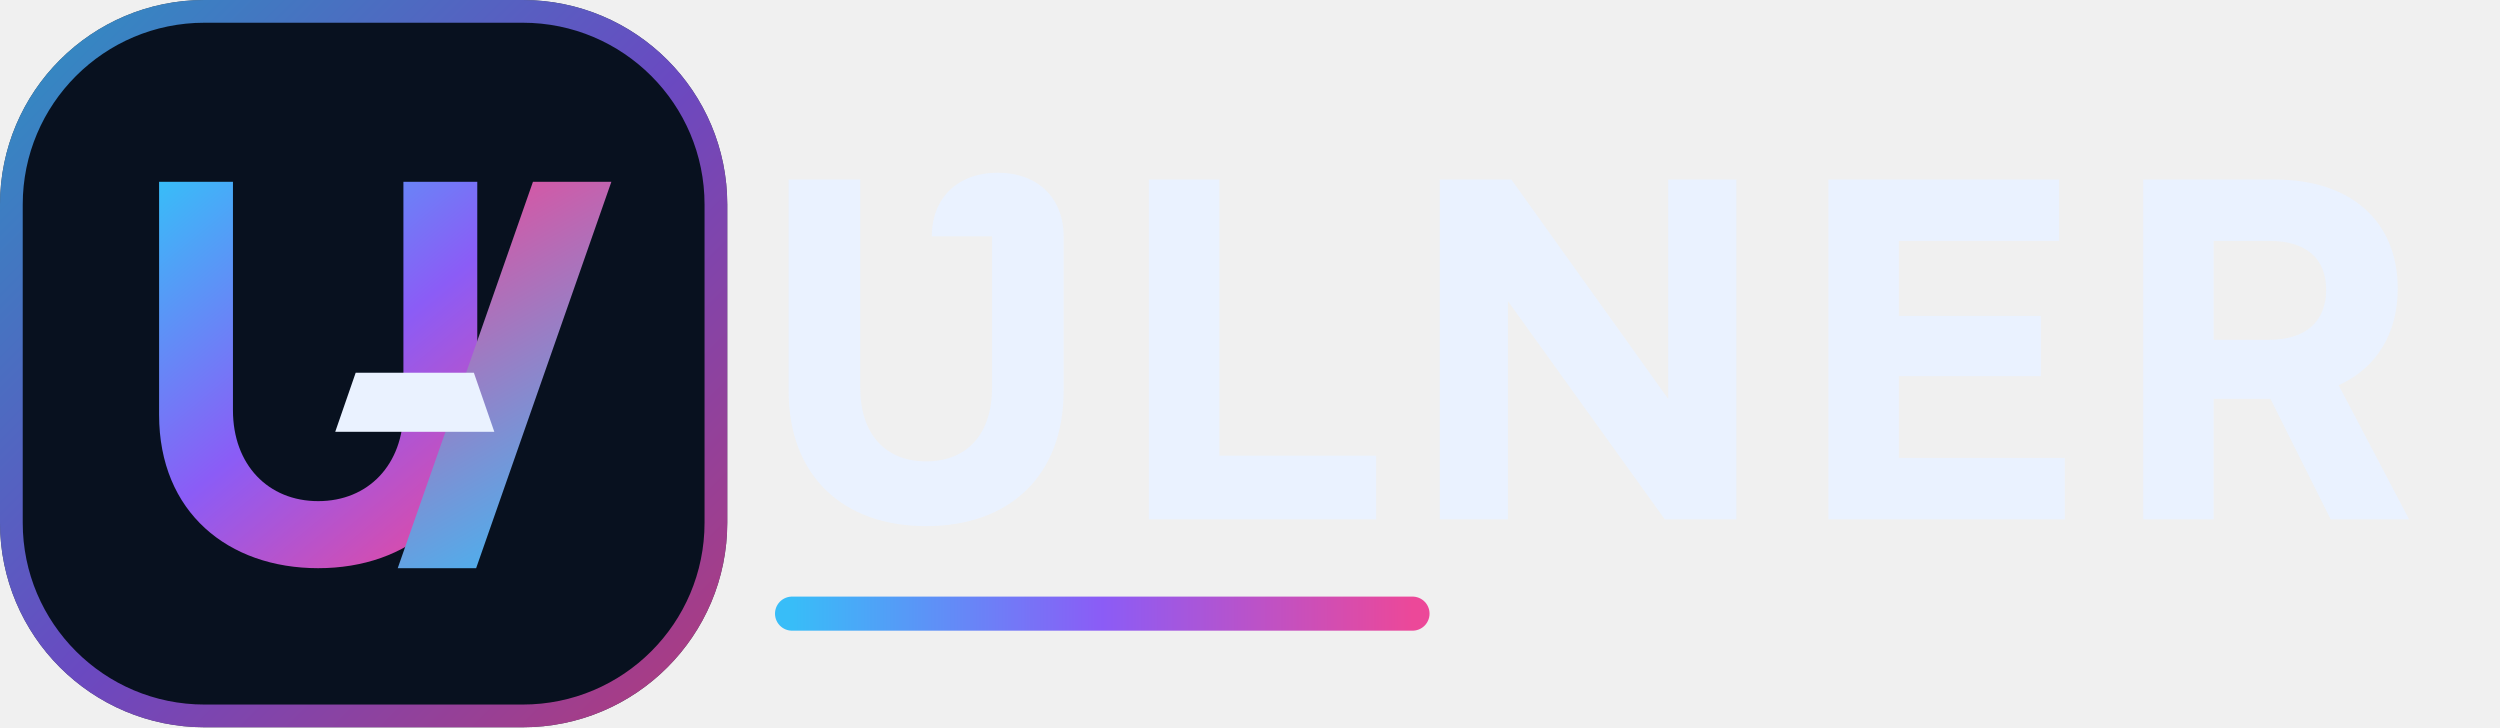
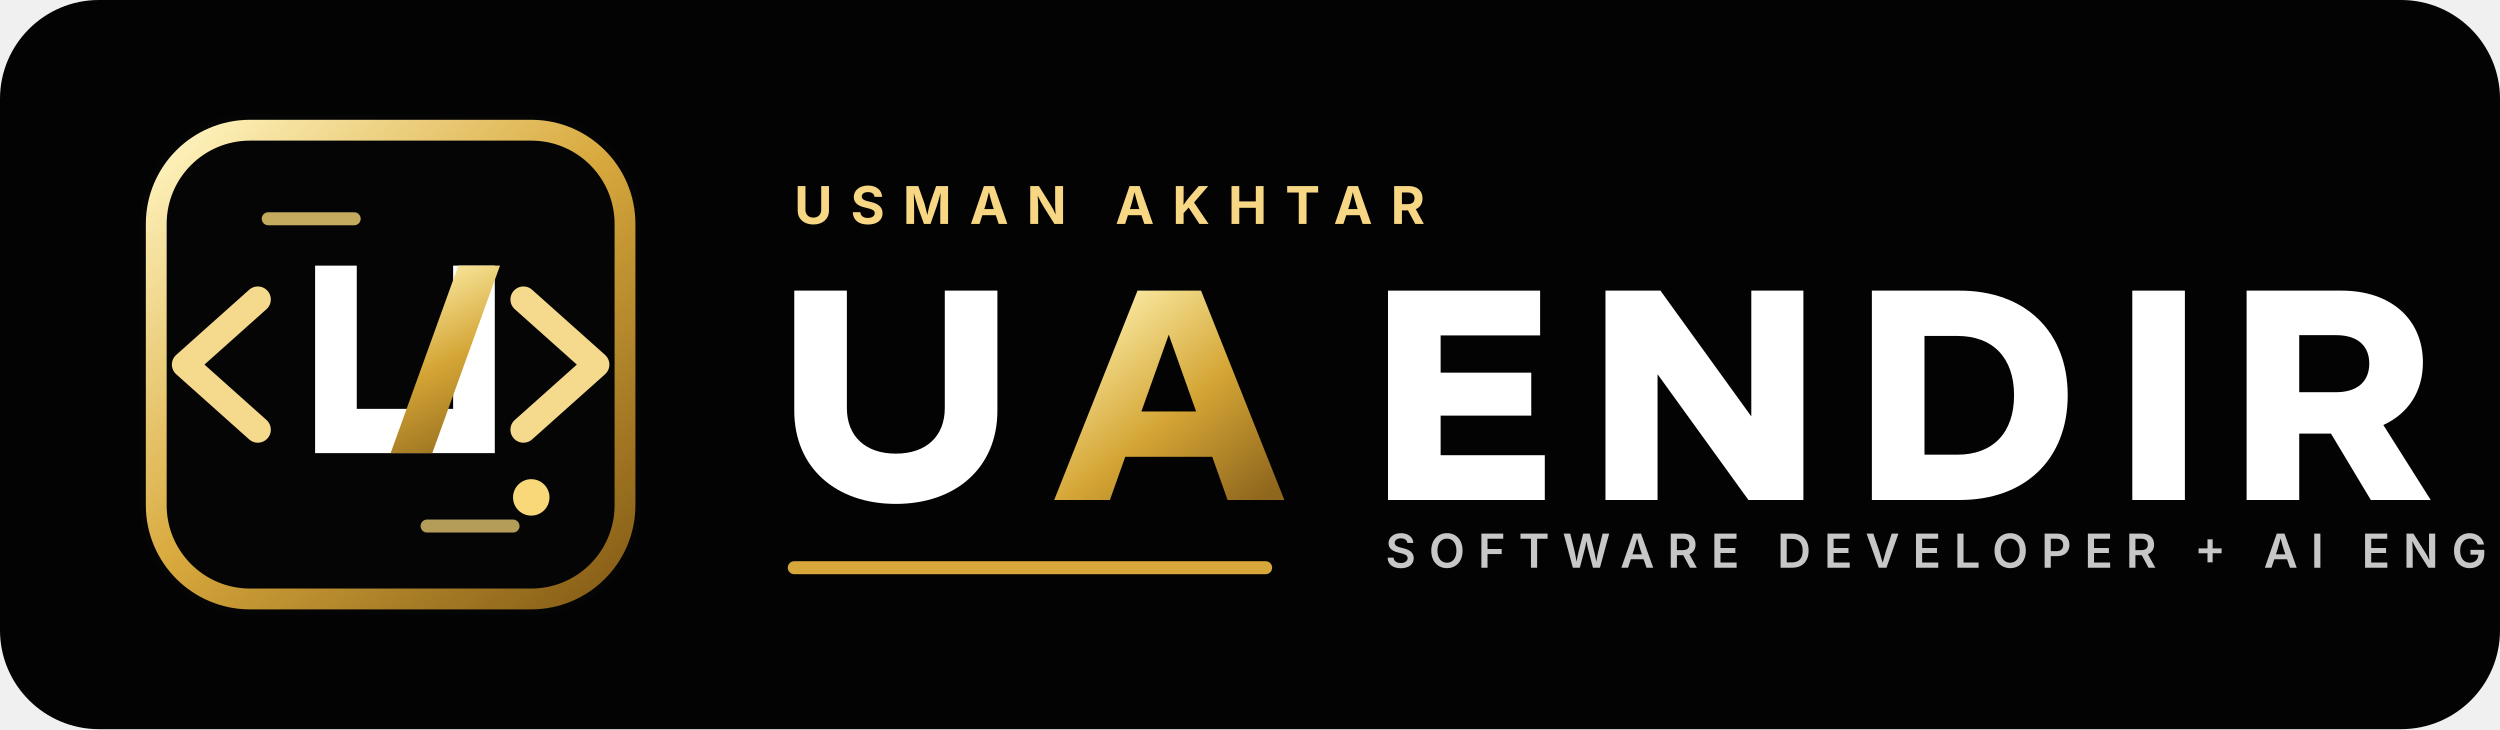
- <svg xmlns="http://www.w3.org/2000/svg" width="220" height="64" viewBox="0 0 220 64" fill="none">
-   <rect width="64" height="64" rx="18" fill="#08111F" />
-   <rect x="1" y="1" width="62" height="62" rx="17" stroke="url(#paint0_linear)" stroke-opacity="0.75" stroke-width="2" />
-   <path d="M14 16V36.5C14 45.1 20.1 50 28 50C35.9 50 42 45.1 42 36.5V16H35.5V36.1C35.5 40.9 32.4 44.1 28 44.1C23.6 44.1 20.5 40.9 20.5 36.1V16H14Z" fill="url(#paint1_linear)" />
-   <path d="M35 50L46.9 16H53.8L41.9 50H35Z" fill="url(#paint2_linear)" />
-   <path d="M29.5 38H43.5L41.7 32.8H31.3L29.5 38Z" fill="#EAF2FF" />
-   <path d="M82 20.8C82 17.4 84.3 15.2 87.8 15.2C91.3 15.2 93.6 17.4 93.6 20.8V34.4C93.6 41.9 88.8 46.3 81.5 46.3C74.2 46.3 69.4 41.9 69.4 34.4V15.8H75.7V34.1C75.7 38.2 77.9 40.6 81.5 40.6C85.1 40.6 87.3 38.2 87.3 34.1V20.8H82Z" fill="#EAF2FF" />
-   <path d="M101.1 45.7V15.8H107.3V40.1H121.1V45.7H101.1Z" fill="#EAF2FF" />
-   <path d="M126.7 45.7V15.8H133L146.8 35.1V15.8H152.8V45.7H146.5L132.7 26.5V45.7H126.7Z" fill="#EAF2FF" />
-   <path d="M160.9 45.7V15.8H181.2V21.2H167.1V27.8H179.6V33.1H167.1V40.3H181.7V45.7H160.9Z" fill="#EAF2FF" />
-   <path d="M188.6 45.7V15.8H200.2C206.8 15.8 211 19.4 211 25.4C211 29.4 209.1 32.4 205.8 33.9L212 45.7H205.1L199.8 35.1H194.8V45.7H188.6ZM194.8 29.9H199.7C202.9 29.9 204.7 28.3 204.7 25.5C204.7 22.7 202.9 21.2 199.7 21.2H194.8V29.9Z" fill="#EAF2FF" />
-   <path d="M69.7 54H124.3" stroke="url(#paint3_linear)" stroke-width="3" stroke-linecap="round" />
+ <svg xmlns="http://www.w3.org/2000/svg" width="960" height="280" viewBox="0 0 960 280" fill="none">
+   <rect width="960" height="280" rx="38" fill="#030303" />
+   <g filter="url(#softGlow)">
+     <rect x="54" y="44" width="192" height="192" rx="42" fill="#050505" />
+     <rect x="60" y="50" width="180" height="180" rx="36" stroke="url(#goldStroke)" stroke-width="8" />
+     <path d="M99 115L71 140L99 165" stroke="#F5D98C" stroke-width="10" stroke-linecap="round" stroke-linejoin="round" />
+     <path d="M201 115L229 140L201 165" stroke="#F5D98C" stroke-width="10" stroke-linecap="round" stroke-linejoin="round" />
+     <path d="M121 174V102H137V174H121ZM174 174V102H190V174H174ZM134 157H179V174H134V157Z" fill="#FFFFFF" />
+     <path d="M150 174L176 102H192L166 174H150Z" fill="url(#goldFill)" />
+     <circle cx="204" cy="191" r="7" fill="#F8D878" />
+     <path d="M103 84H136" stroke="#F8D878" stroke-width="5" stroke-linecap="round" opacity="0.78" />
+     <path d="M164 202H197" stroke="#F8D878" stroke-width="5" stroke-linecap="round" opacity="0.72" />
+   </g>
+   <path d="M305 111.6V157.7C305 179.6 321 193.5 344 193.5C367 193.5 383 179.6 383 157.7V111.6H362.8V156.7C362.8 167.5 355.7 174.2 344 174.2C332.3 174.2 325.2 167.5 325.2 156.7V111.6H305Z" fill="#FFFFFF" />
+   <path d="M404.8 192L436.8 111.6H461.2L493.2 192H471.4L465.5 175.4H432.1L426.2 192H404.8ZM438.3 158H459.3L448.8 128.5L438.3 158Z" fill="url(#wordGold)" />
+   <path d="M305 218H486" stroke="#D7A73B" stroke-width="5" stroke-linecap="round" />
+   <path d="M533 111.6H591.4V128.8H553.2V143.1H588V159.6H553.2V174.8H593.2V192H533V111.6Z" fill="#FFFFFF" />
+   <path d="M616.5 192V111.6H637.6L672.5 159.9V111.6H692.5V192H671.4L636.5 143.7V192H616.5Z" fill="#FFFFFF" />
+   <path d="M718.8 192V111.6H752.5C777.8 111.6 794 127.4 794 151.8C794 176.2 777.8 192 752.5 192H718.8ZM739 174.6H751.6C765.2 174.6 773.4 166.3 773.4 151.8C773.4 137.3 765.2 129 751.6 129H739V174.6Z" fill="#FFFFFF" />
+   <path d="M818.8 192V111.6H839V192H818.8Z" fill="#FFFFFF" />
+   <path d="M862.7 192V111.6H899.2C918.1 111.6 930.4 122.6 930.4 139.2C930.4 150.3 924.8 158.8 915.2 163.2L933.4 192H910.4L895.1 166.5H882.9V192H862.7ZM882.9 150.6H897.1C905.2 150.6 909.8 146.5 909.8 139.6C909.8 132.7 905.2 128.7 897.1 128.7H882.9V150.6Z" fill="#FFFFFF" />
+   <text x="305" y="86" fill="#F7D783" font-family="Inter, Montserrat, Arial, sans-serif" font-size="20" font-weight="700" letter-spacing="7">USMAN AKHTAR</text>
+   <text x="532" y="218" fill="#C7C7C7" font-family="Inter, Montserrat, Arial, sans-serif" font-size="18" font-weight="600" letter-spacing="5">SOFTWARE DEVELOPER + AI ENGINEER</text>
  <defs>
-     <linearGradient id="paint0_linear" x1="0" y1="0" x2="64" y2="64" gradientUnits="userSpaceOnUse">
-       <stop stop-color="#38BDF8" />
-       <stop offset="0.52" stop-color="#8B5CF6" />
-       <stop offset="1" stop-color="#EC4899" />
+     <linearGradient id="goldStroke" x1="66" y1="50" x2="231" y2="225" gradientUnits="userSpaceOnUse">
+       <stop stop-color="#FFF4BF" />
+       <stop offset="0.5" stop-color="#D8A93D" />
+       <stop offset="1" stop-color="#8A6118" />
    </linearGradient>
-     <linearGradient id="paint1_linear" x1="14" y1="16" x2="42" y2="50" gradientUnits="userSpaceOnUse">
-       <stop stop-color="#38BDF8" />
-       <stop offset="0.52" stop-color="#8B5CF6" />
-       <stop offset="1" stop-color="#EC4899" />
+     <linearGradient id="goldFill" x1="156" y1="102" x2="191" y2="174" gradientUnits="userSpaceOnUse">
+       <stop stop-color="#FFF3B0" />
+       <stop offset="0.5" stop-color="#D4A535" />
+       <stop offset="1" stop-color="#8E661D" />
    </linearGradient>
-     <linearGradient id="paint2_linear" x1="35" y1="16" x2="53.8" y2="50" gradientUnits="userSpaceOnUse">
-       <stop stop-color="#EC4899" />
-       <stop offset="1" stop-color="#38BDF8" />
+     <linearGradient id="wordGold" x1="420" y1="112" x2="485" y2="192" gradientUnits="userSpaceOnUse">
+       <stop stop-color="#FFF3B0" />
+       <stop offset="0.54" stop-color="#D4A535" />
+       <stop offset="1" stop-color="#8E661D" />
    </linearGradient>
-     <linearGradient id="paint3_linear" x1="69.7" y1="54" x2="124.3" y2="54" gradientUnits="userSpaceOnUse">
-       <stop stop-color="#38BDF8" />
-       <stop offset="0.5" stop-color="#8B5CF6" />
-       <stop offset="1" stop-color="#EC4899" />
-     </linearGradient>
+     <filter id="softGlow" x="38" y="28" width="224" height="224" filterUnits="userSpaceOnUse" color-interpolation-filters="sRGB">
+       <feFlood flood-opacity="0" result="BackgroundImageFix" />
+       <feGaussianBlur in="BackgroundImageFix" stdDeviation="8" />
+       <feComposite in2="SourceAlpha" operator="in" result="effect1_backgroundBlur" />
+       <feDropShadow dx="0" dy="8" stdDeviation="16" flood-color="#D8A93D" flood-opacity="0.18" />
+       <feBlend mode="normal" in="SourceGraphic" in2="effect1_backgroundBlur" result="shape" />
+     </filter>
  </defs>
</svg>
